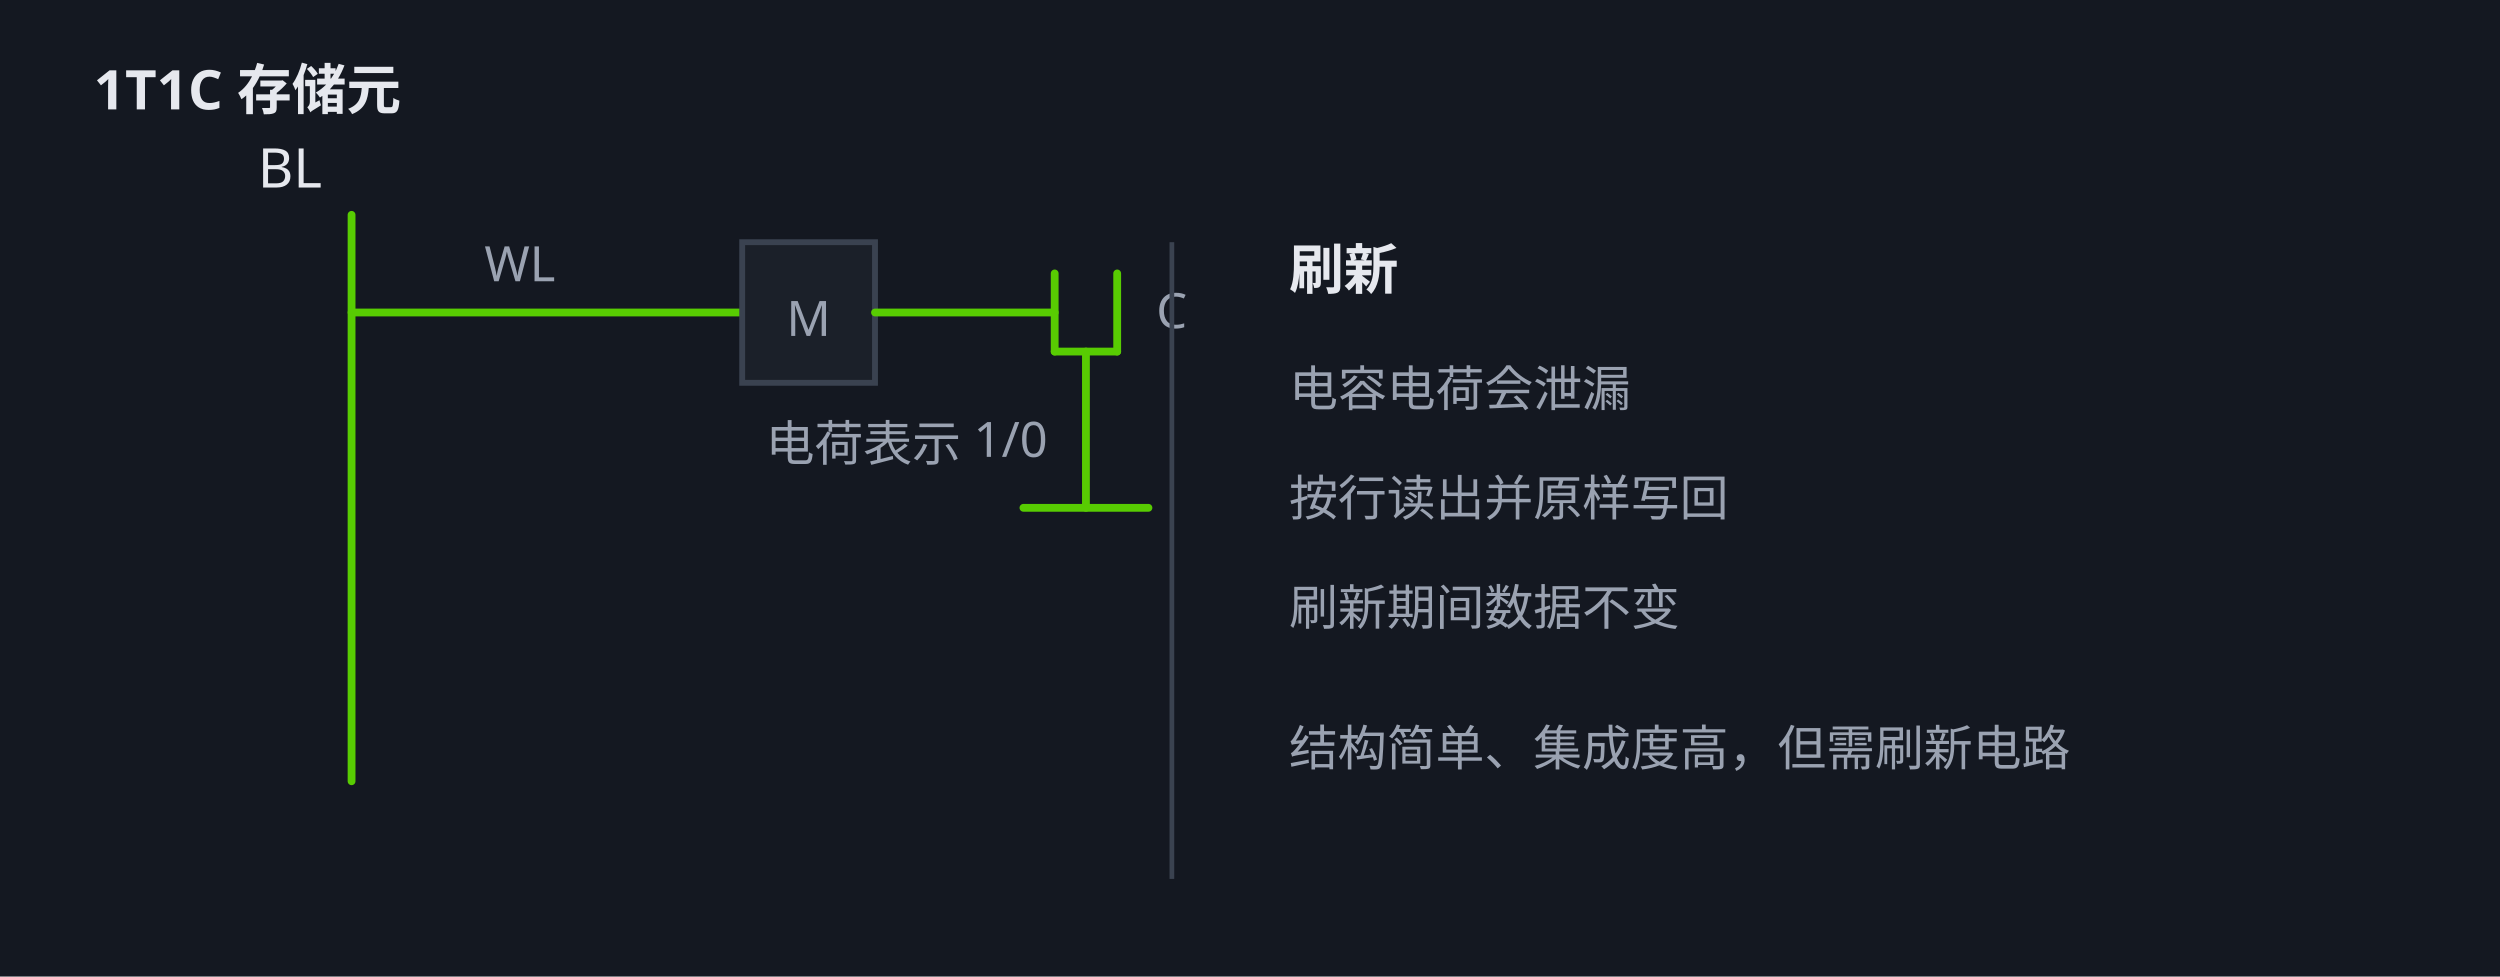
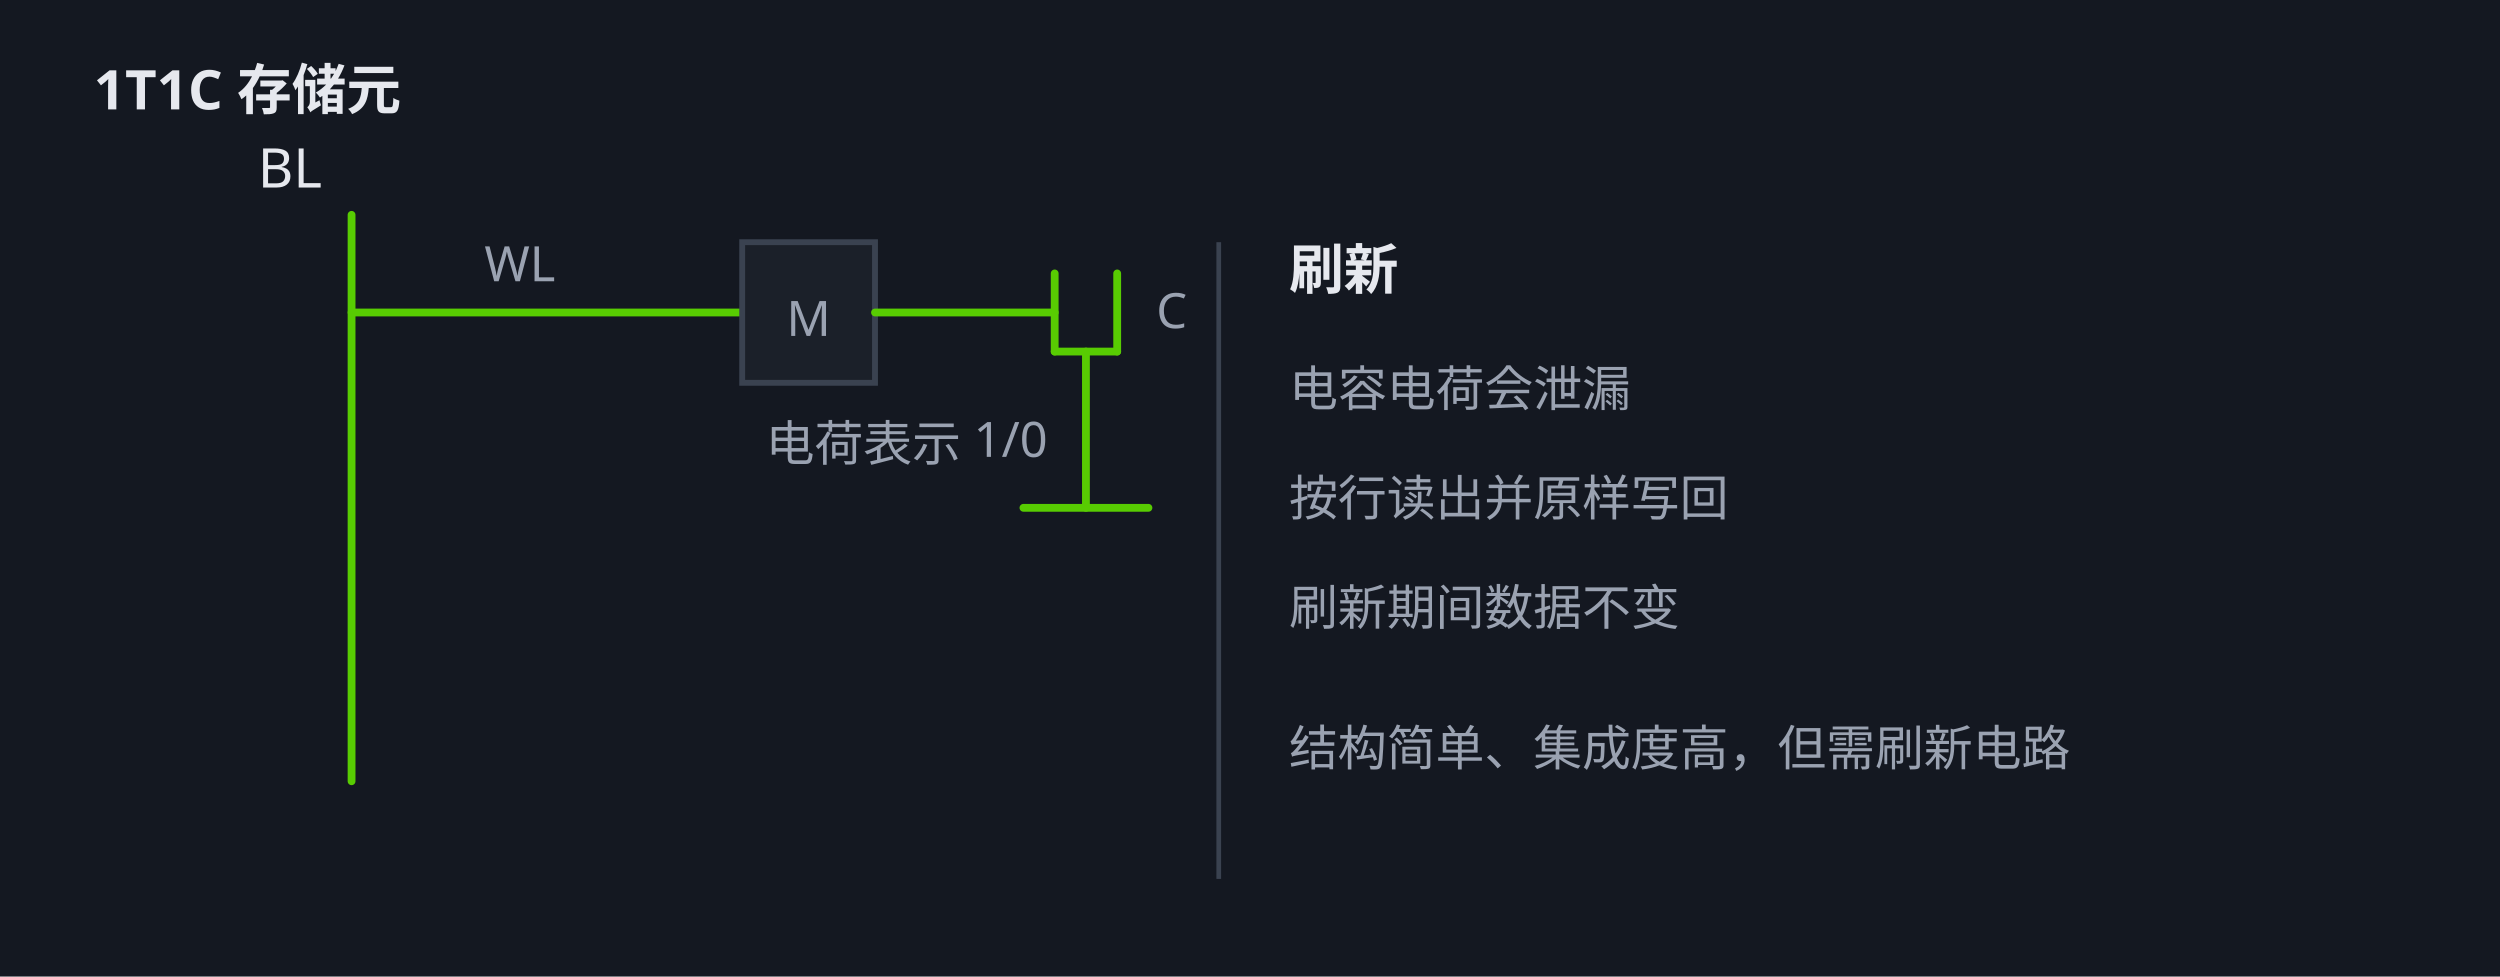
<svg xmlns="http://www.w3.org/2000/svg" viewBox="0 0 640 250" role="img" aria-label="单管 DRAM 存储元与周期刷新">
  <style>
.s{fill:none;stroke:#58cc02;stroke-width:2;stroke-linecap:round;stroke-linejoin:round}
.t{fill:#e6e8ee;font-family:"Segoe UI","Microsoft YaHei",sans-serif;font-size:14px}
.b{fill:#e6e8ee;font-family:"Segoe UI","Microsoft YaHei",sans-serif;font-size:14px;font-weight:600}
.m{fill:#9aa2b1;font-family:"Segoe UI","Microsoft YaHei",sans-serif;font-size:12.5px}
.g{fill:none;stroke:#3a4250;stroke-width:1.2}
.box{fill:#1b2029;stroke:#3a4250;stroke-width:1.5}
</style>
  <rect width="100%" height="100%" fill="#141821" />
  <text x="24" y="28" class="b">1T1C 存储元</text>
  <line x1="90" y1="55" x2="90" y2="200" class="s" />
  <text x="66" y="48" class="t">BL</text>
  <line x1="90" y1="80" x2="190" y2="80" class="s" />
  <text x="124" y="72" class="m">WL</text>
  <rect x="190" y="62" width="34" height="36" class="box" />
  <text x="207" y="86" class="m" text-anchor="middle">M</text>
  <line x1="224" y1="80" x2="270" y2="80" class="s" />
  <line x1="270" y1="70" x2="270" y2="90" class="s" />
  <line x1="286" y1="70" x2="286" y2="90" class="s" />
  <line x1="270" y1="90" x2="286" y2="90" class="s" />
  <text x="296" y="84" class="m">C</text>
  <line x1="278" y1="90" x2="278" y2="130" class="s" />
  <line x1="262" y1="130" x2="294" y2="130" class="s" />
  <text x="196" y="118" class="m">电荷表示 1/0</text>
-   <line x1="300" y1="62" x2="300" y2="225" class="g" />
+   <line x1="312" y1="62" x2="312" y2="225" class="g" />
  <text x="330" y="74" class="b">刷新</text>
  <text x="330" y="104" class="m">电容电荷会泄漏</text>
  <text x="330" y="132" class="m">按行读出并原样写回</text>
  <text x="330" y="160" class="m">刷新期间数据不变</text>
  <text x="330" y="196" class="m">结构简单、集成度高，但需刷新电路</text>
</svg>
